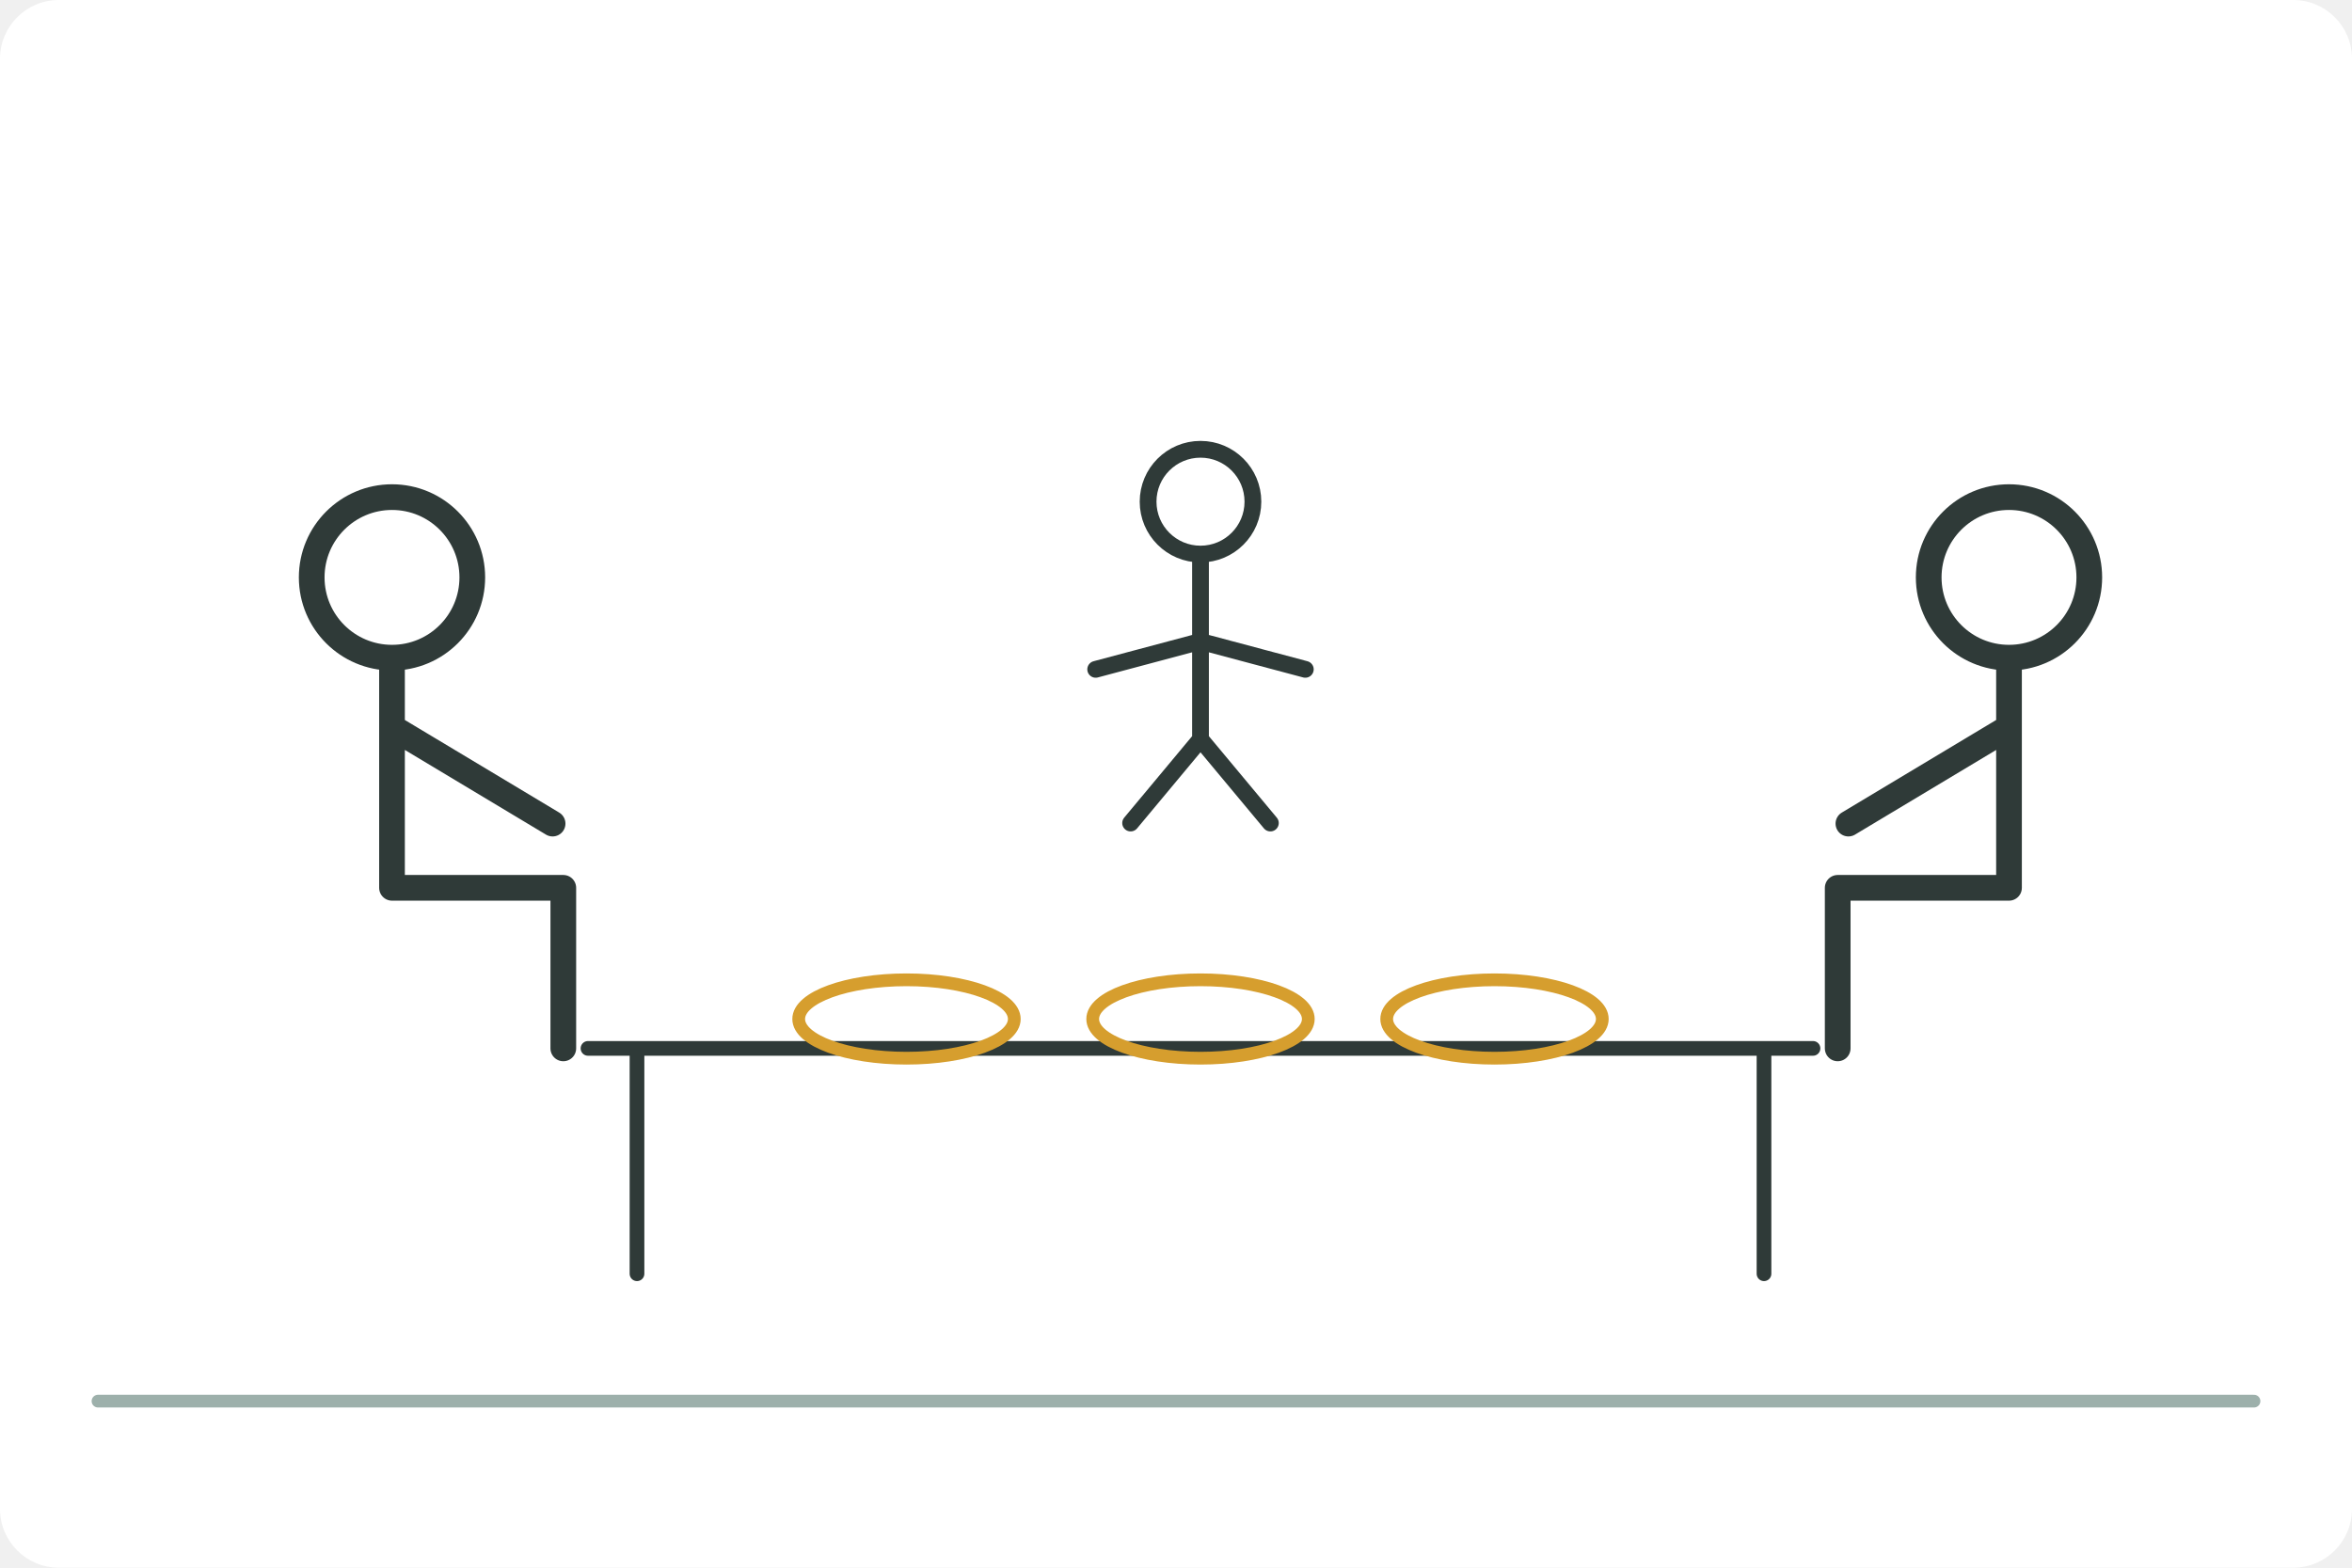
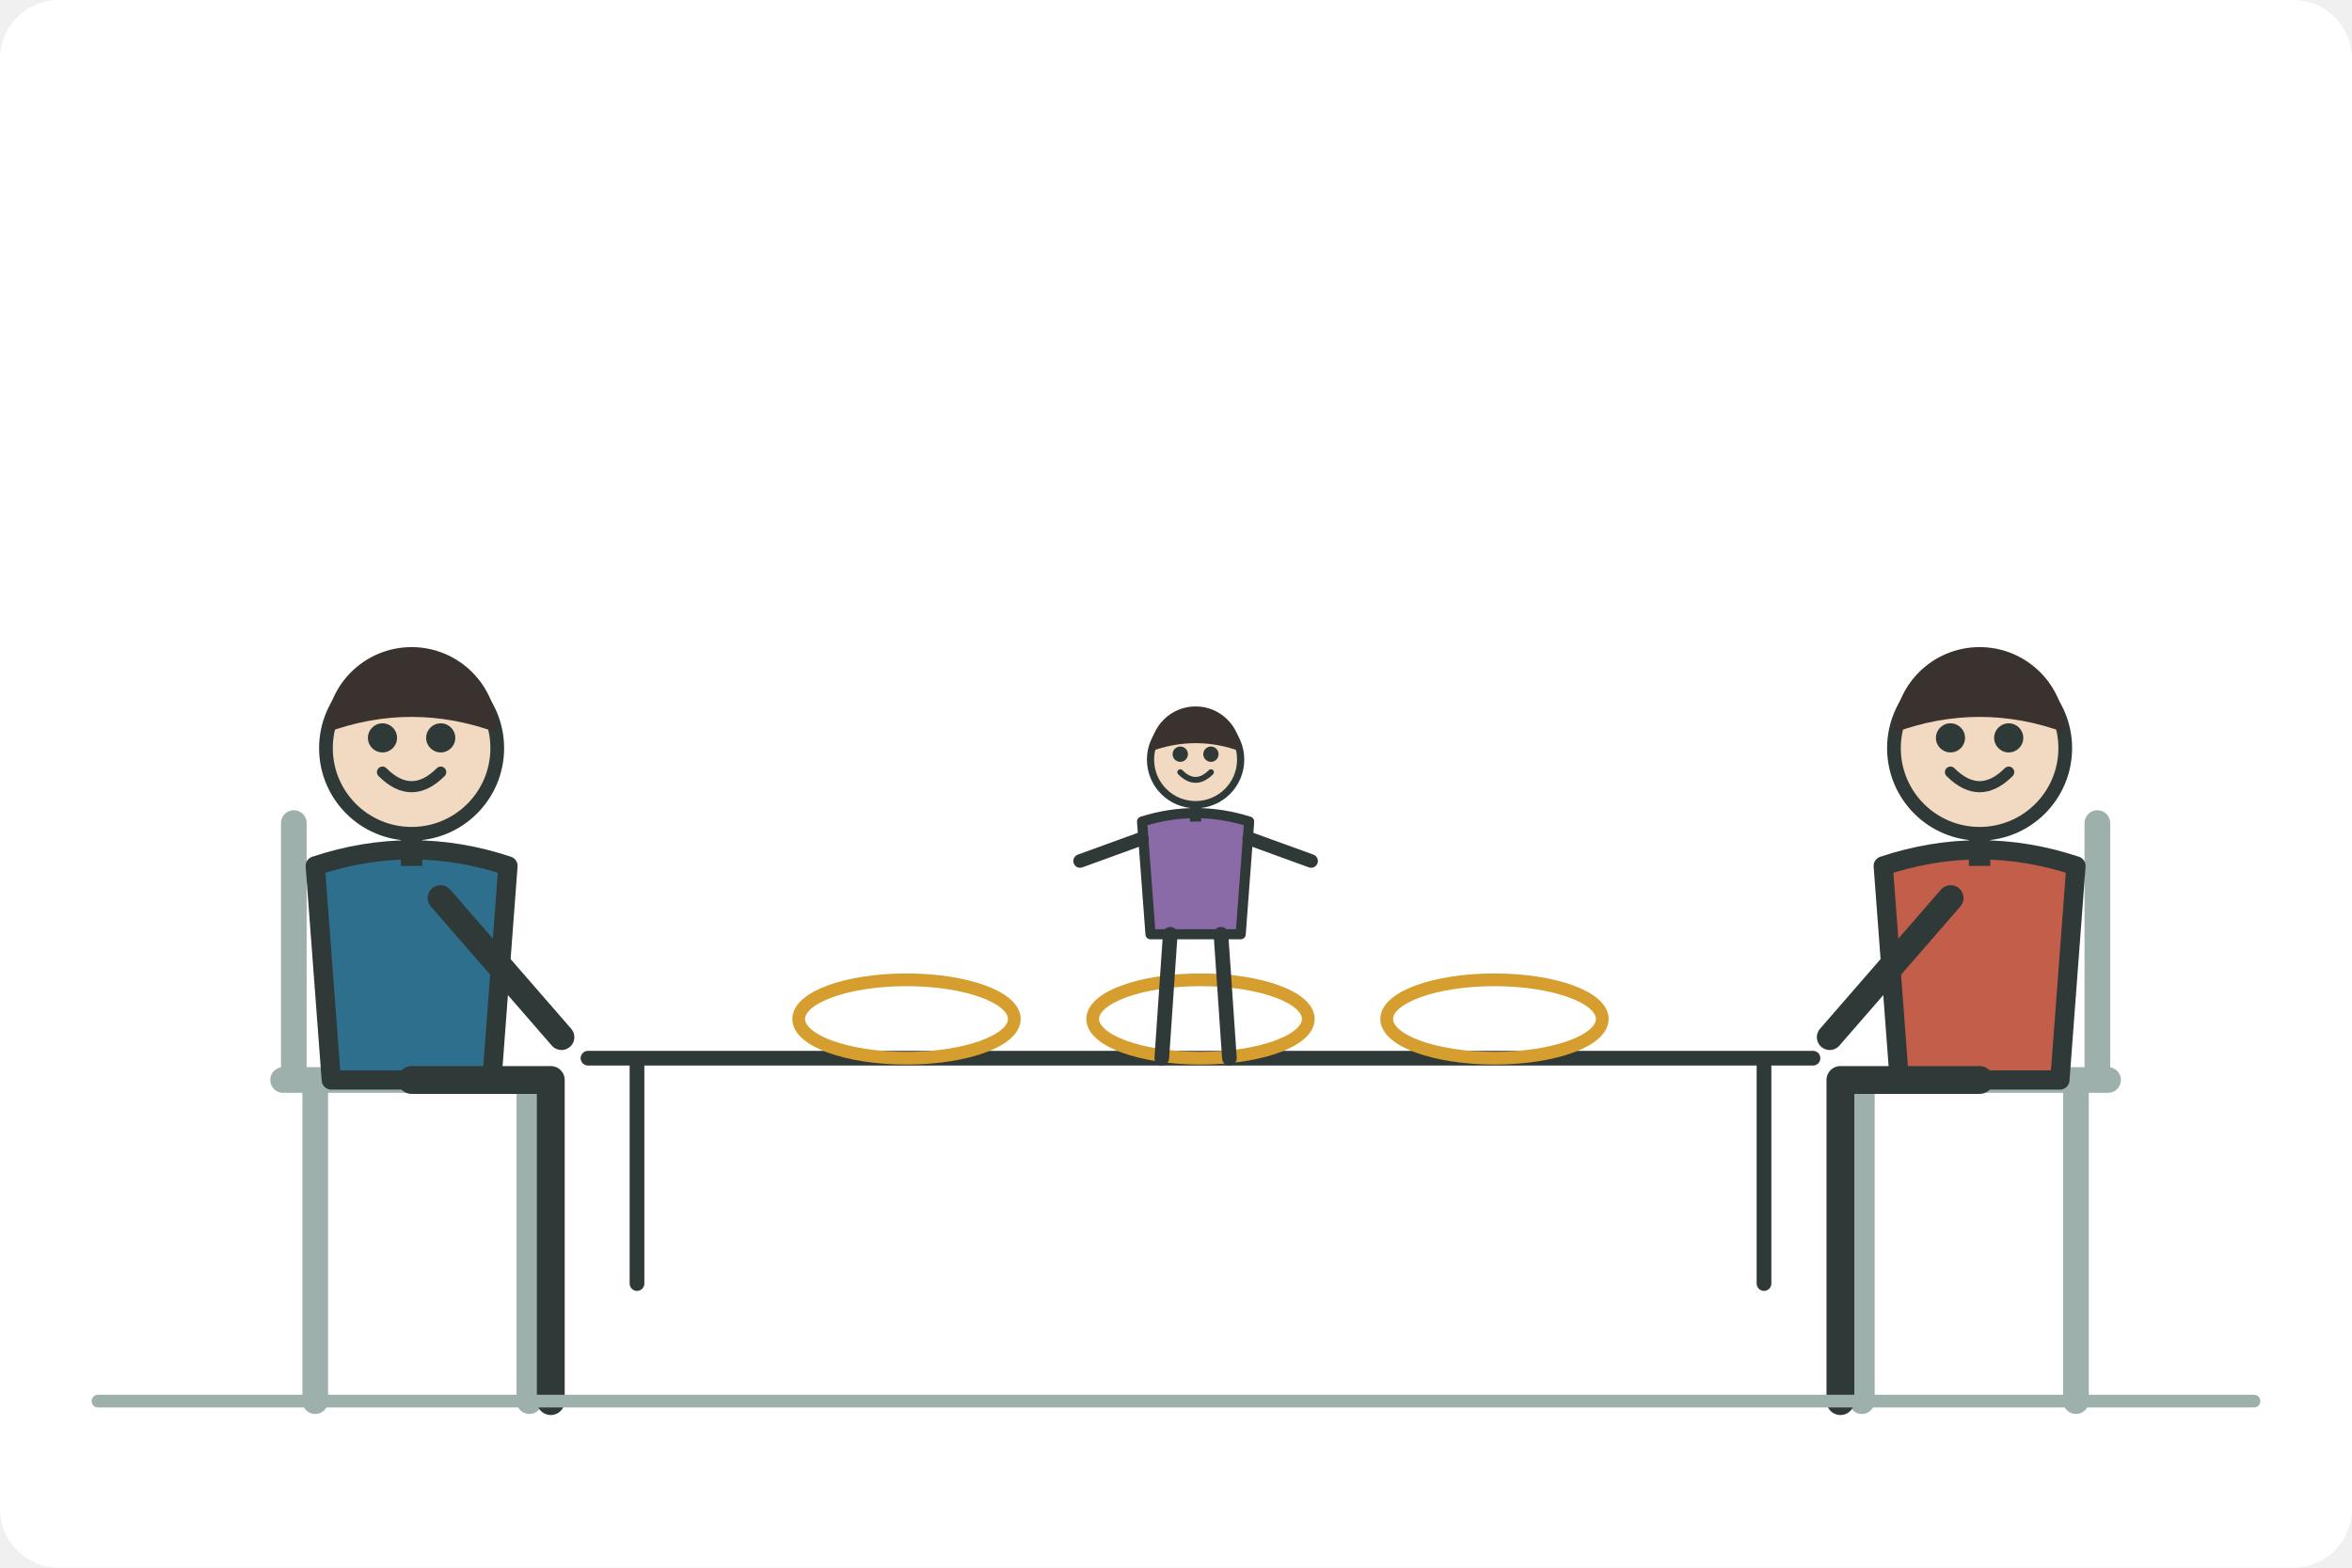
<svg xmlns="http://www.w3.org/2000/svg" viewBox="0 0 480 320" width="480" height="320" role="img" aria-label="ครอบครัวกินข้าวด้วยกัน">
  <rect width="480" height="320" rx="12" fill="#FFFFFF" />
-   <path d="M120,214 L370,214 M130,214 L130,260 M360,214 L360,260" fill="none" stroke="#2F3A38" stroke-width="3" stroke-linecap="round" />
+   <path d="M120,216 L370,216 M130,216 L130,262 M360,216 L360,262" fill="none" stroke="#2F3A38" stroke-width="3" stroke-linecap="round" />
  <ellipse cx="185" cy="208" rx="22" ry="8" fill="none" stroke="#D69E2E" stroke-width="2.6" />
  <ellipse cx="245" cy="208" rx="22" ry="8" fill="none" stroke="#D69E2E" stroke-width="2.6" />
  <ellipse cx="305" cy="208" rx="22" ry="8" fill="none" stroke="#D69E2E" stroke-width="2.6" />
-   <circle cx="80" cy="117.86" r="16.387" fill="none" stroke="#2F3A38" stroke-width="5.244" />
-   <path d="M80,135.34 L80,181.225 L114.96,181.225 L114.96,214 M80,148.45 L112.775,168.115" fill="none" stroke="#2F3A38" stroke-width="5.244" stroke-linecap="round" stroke-linejoin="round" />
-   <circle cx="410" cy="117.86" r="16.387" fill="none" stroke="#2F3A38" stroke-width="5.244" />
-   <path d="M410,135.34 L410,181.225 L375.04,181.225 L375.04,214 M410,148.45 L377.225,168.115" fill="none" stroke="#2F3A38" stroke-width="5.244" stroke-linecap="round" stroke-linejoin="round" />
-   <circle cx="245" cy="102.404" r="10.695" fill="none" stroke="#2F3A38" stroke-width="3.422" />
-   <path d="M245,113.812 L245,150.888 M230.74,168 L245,150.888 L259.26,168 M223.61,136.628 L245,130.924 L266.39,136.628" fill="none" stroke="#2F3A38" stroke-width="3.422" stroke-linecap="round" stroke-linejoin="round" />
+   <path d="M57.78,220.45 L112.405,220.45 M59.965,220.45 L59.965,168.01 M64.335,220.45 L64.335,286 M108.035,220.45 L108.035,286" fill="none" stroke="#9DB0AB" stroke-width="5.24" stroke-linecap="round" />
+   <path d="M430.22,220.45 L375.595,220.45 M428.035,220.45 L428.035,168.01 M423.665,220.45 L423.665,286 M379.965,220.45 L379.965,286" fill="none" stroke="#9DB0AB" stroke-width="5.24" stroke-linecap="round" />
+   <path d="M64.335,176.75 Q84,170.195 103.665,176.75 L100.387,220.45 L67.613,220.45 Z" fill="#2E6F8E" stroke="#2F3A38" stroke-width="3.93" stroke-linejoin="round" />
+   <path d="M84,220.45 L112.405,220.45 L112.405,286" fill="none" stroke="#2F3A38" stroke-width="5.68" stroke-linecap="round" stroke-linejoin="round" />
+   <path d="M89.9,183.305 L114.59,211.71" fill="none" stroke="#2F3A38" stroke-width="5.24" stroke-linecap="round" />
+   <path d="M84,170.195 L84,176.75" stroke="#2F3A38" stroke-width="4.37" />
+   <circle cx="84" cy="152.715" r="17.48" fill="#F2D9C2" stroke="#2F3A38" stroke-width="2.80" />
+   <path d="M66.52,149.569 A17.48,17.48 0 0 1 101.48,149.569 Q84,143.101 66.52,149.569 Z" fill="#3A322E" />
+   <circle cx="78.057" cy="150.617" r="2.972" fill="#2F3A38" />
+   <circle cx="89.943" cy="150.617" r="2.972" fill="#2F3A38" />
+   <path d="M78.057,157.609 Q84,163.553 89.943,157.609" fill="none" stroke="#2F3A38" stroke-width="2.27" stroke-linecap="round" />
+   <path d="M384.335,176.75 Q404,170.195 423.665,176.75 L420.388,220.45 L387.612,220.45 Z" fill="#C25E4A" stroke="#2F3A38" stroke-width="3.93" stroke-linejoin="round" />
+   <path d="M404,220.45 L375.595,220.45 L375.595,286" fill="none" stroke="#2F3A38" stroke-width="5.68" stroke-linecap="round" stroke-linejoin="round" />
+   <path d="M398.101,183.305 L373.41,211.71" fill="none" stroke="#2F3A38" stroke-width="5.24" stroke-linecap="round" />
+   <path d="M404,170.195 L404,176.75" stroke="#2F3A38" stroke-width="4.37" />
+   <circle cx="404" cy="152.715" r="17.48" fill="#F2D9C2" stroke="#2F3A38" stroke-width="2.80" />
+   <path d="M386.52,149.569 A17.48,17.48 0 0 1 421.48,149.569 Q404,143.101 386.52,149.569 Z" fill="#3A322E" />
+   <circle cx="398.057" cy="150.617" r="2.972" fill="#2F3A38" />
+   <circle cx="409.943" cy="150.617" r="2.972" fill="#2F3A38" />
+   <path d="M398.057,157.609 Q404,163.553 409.943,157.609" fill="none" stroke="#2F3A38" stroke-width="2.27" stroke-linecap="round" />
+   <path d="M233.075,167.7 Q244,164.25 254.925,167.7 L253.2,190.7 L234.8,190.7 Z" fill="#8A6BA8" stroke="#2F3A38" stroke-width="2.07" stroke-linejoin="round" />
+   <path d="M238.825,190.7 L237.1,216 M249.175,190.7 L250.9,216" fill="none" stroke="#2F3A38" stroke-width="2.99" stroke-linecap="round" />
+   <path d="M233.075,171.15 L220.425,175.75 M254.925,171.15 L267.575,175.75" fill="none" stroke="#2F3A38" stroke-width="2.76" stroke-linecap="round" />
+   <path d="M244,164.25 L244,167.7" stroke="#2F3A38" stroke-width="2.30" />
+   <circle cx="244" cy="155.05" r="9.2" fill="#F2D9C2" stroke="#2F3A38" stroke-width="1.47" />
+   <path d="M234.8,153.394 A9.2,9.2 0 0 1 253.2,153.394 Q244,149.99 234.8,153.394 Z" fill="#3A322E" />
+   <circle cx="240.872" cy="153.946" r="1.564" fill="#2F3A38" />
+   <circle cx="247.128" cy="153.946" r="1.564" fill="#2F3A38" />
+   <path d="M240.872,157.626 Q244,160.754 247.128,157.626" fill="none" stroke="#2F3A38" stroke-width="1.20" stroke-linecap="round" />
  <path d="M20,286 L460,286" stroke="#9DB0AB" stroke-width="2.6" stroke-linecap="round" />
</svg>
